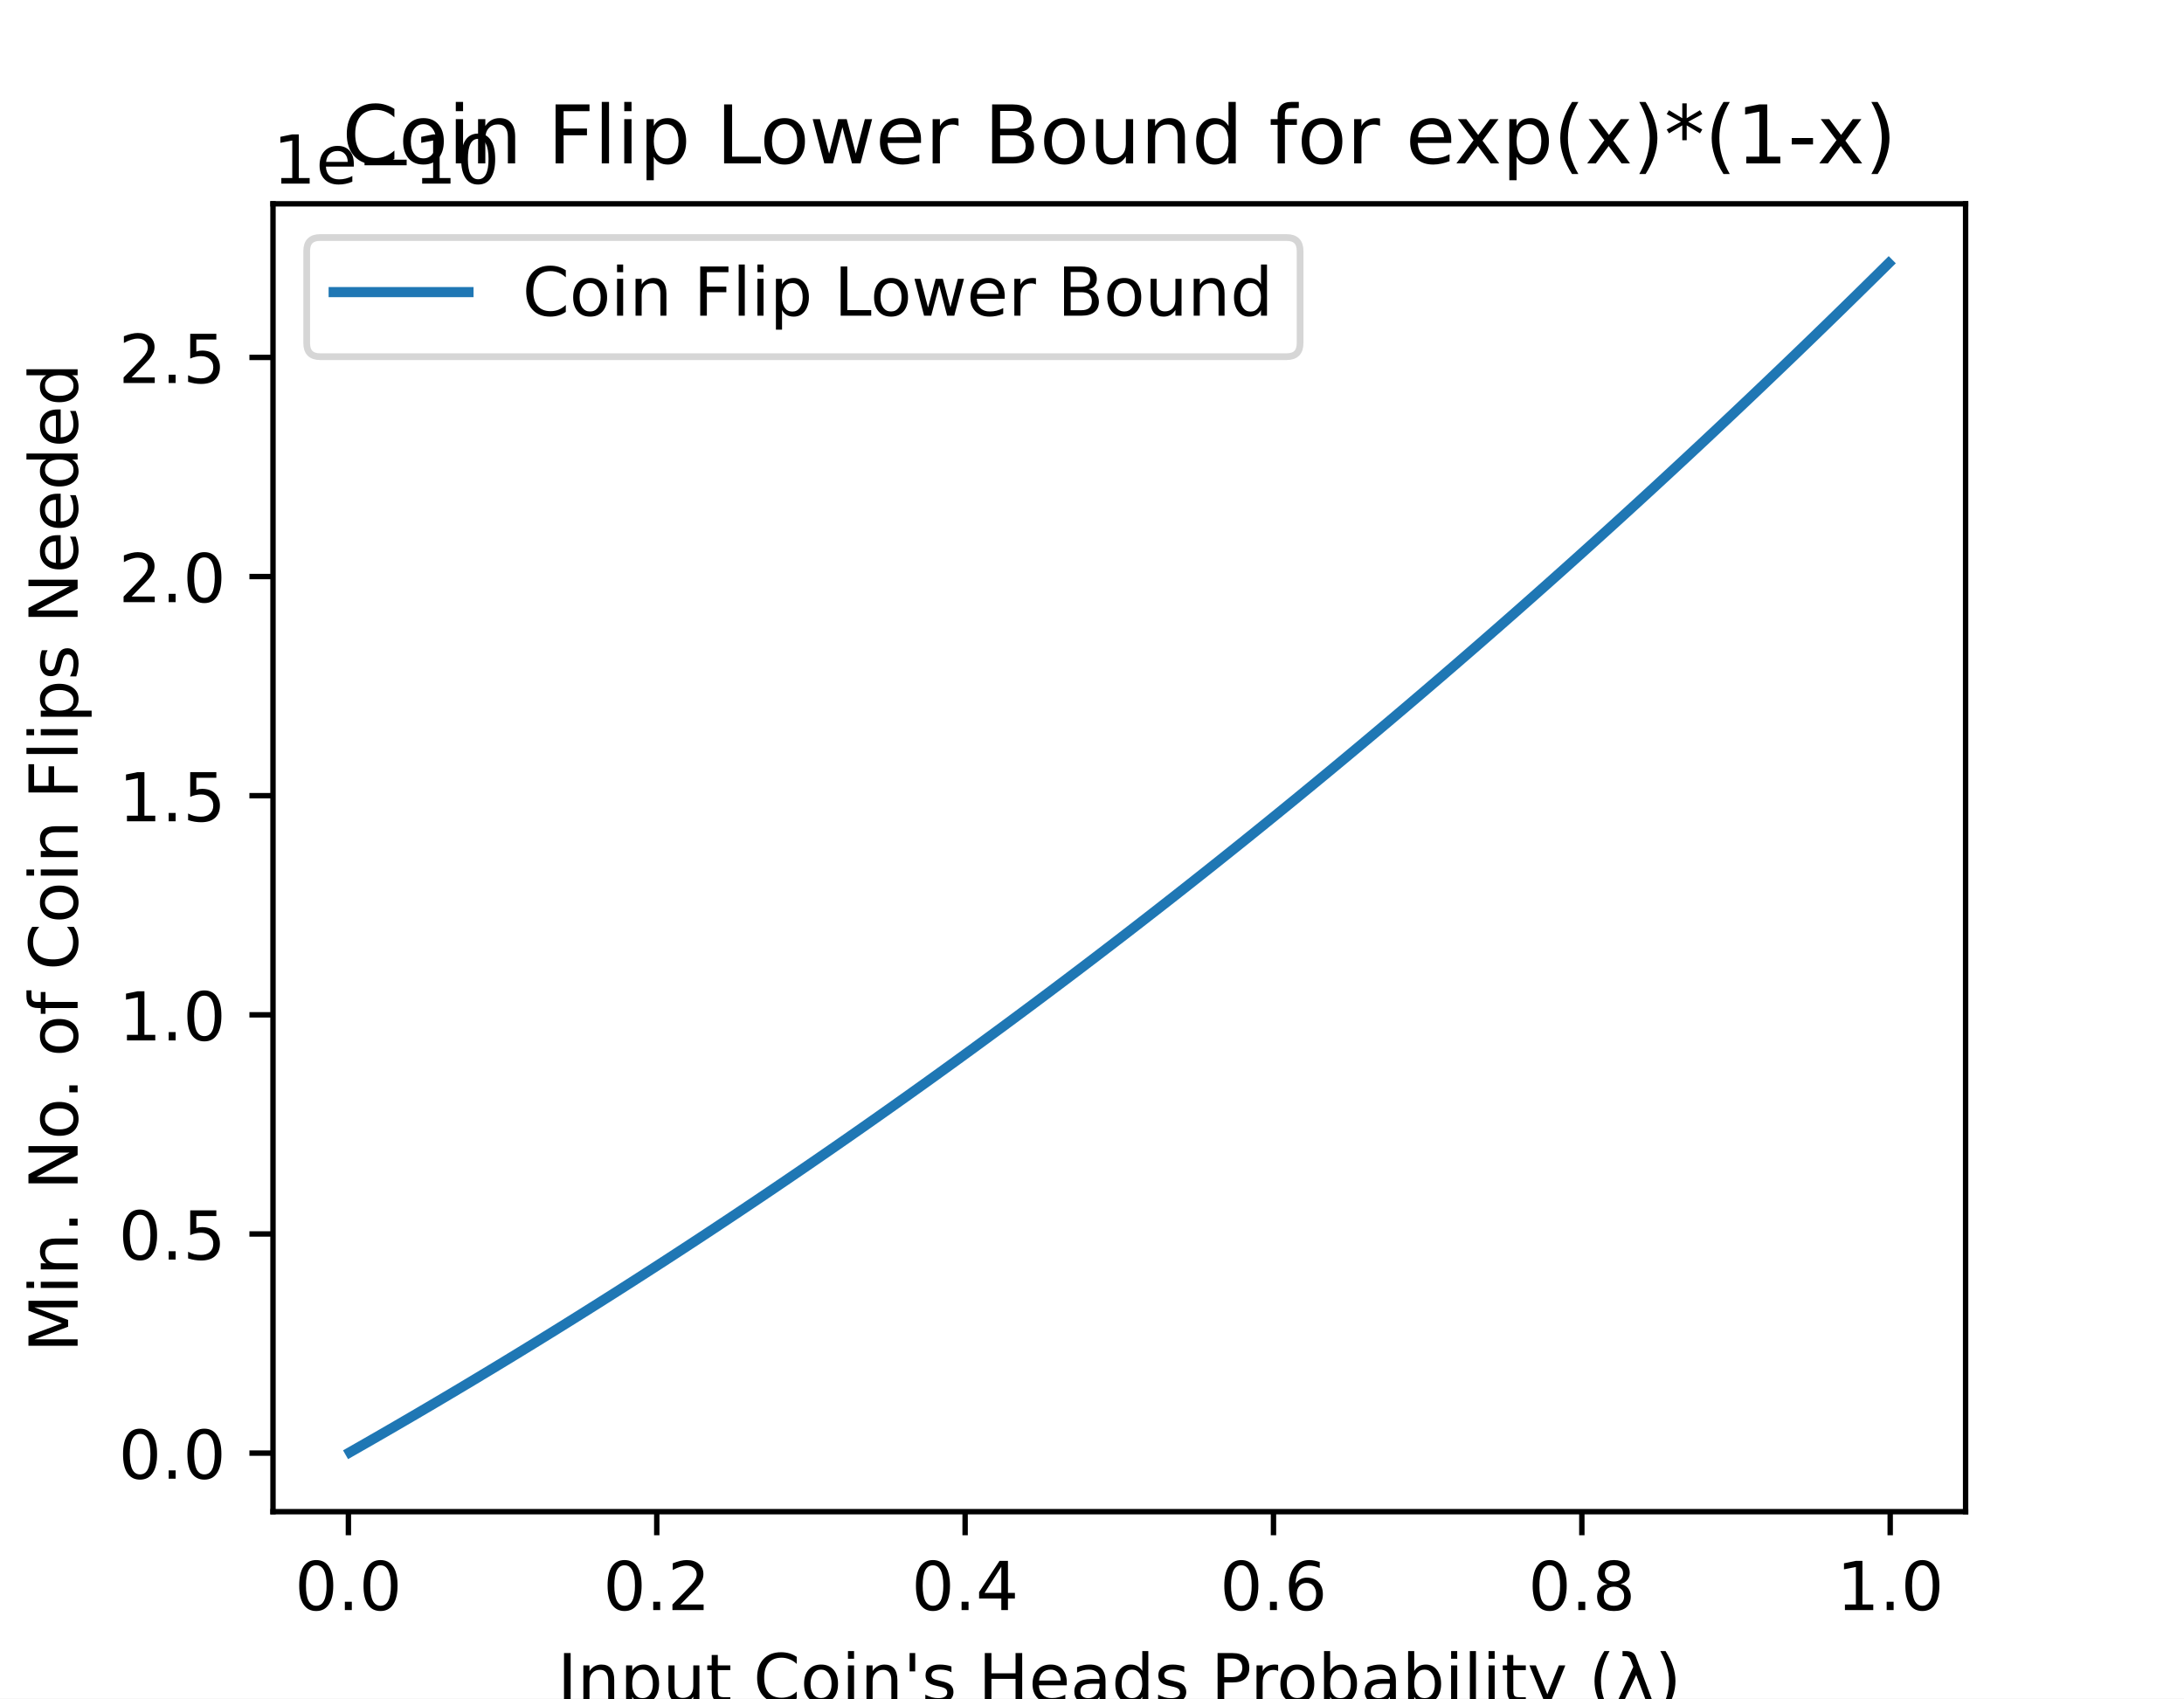
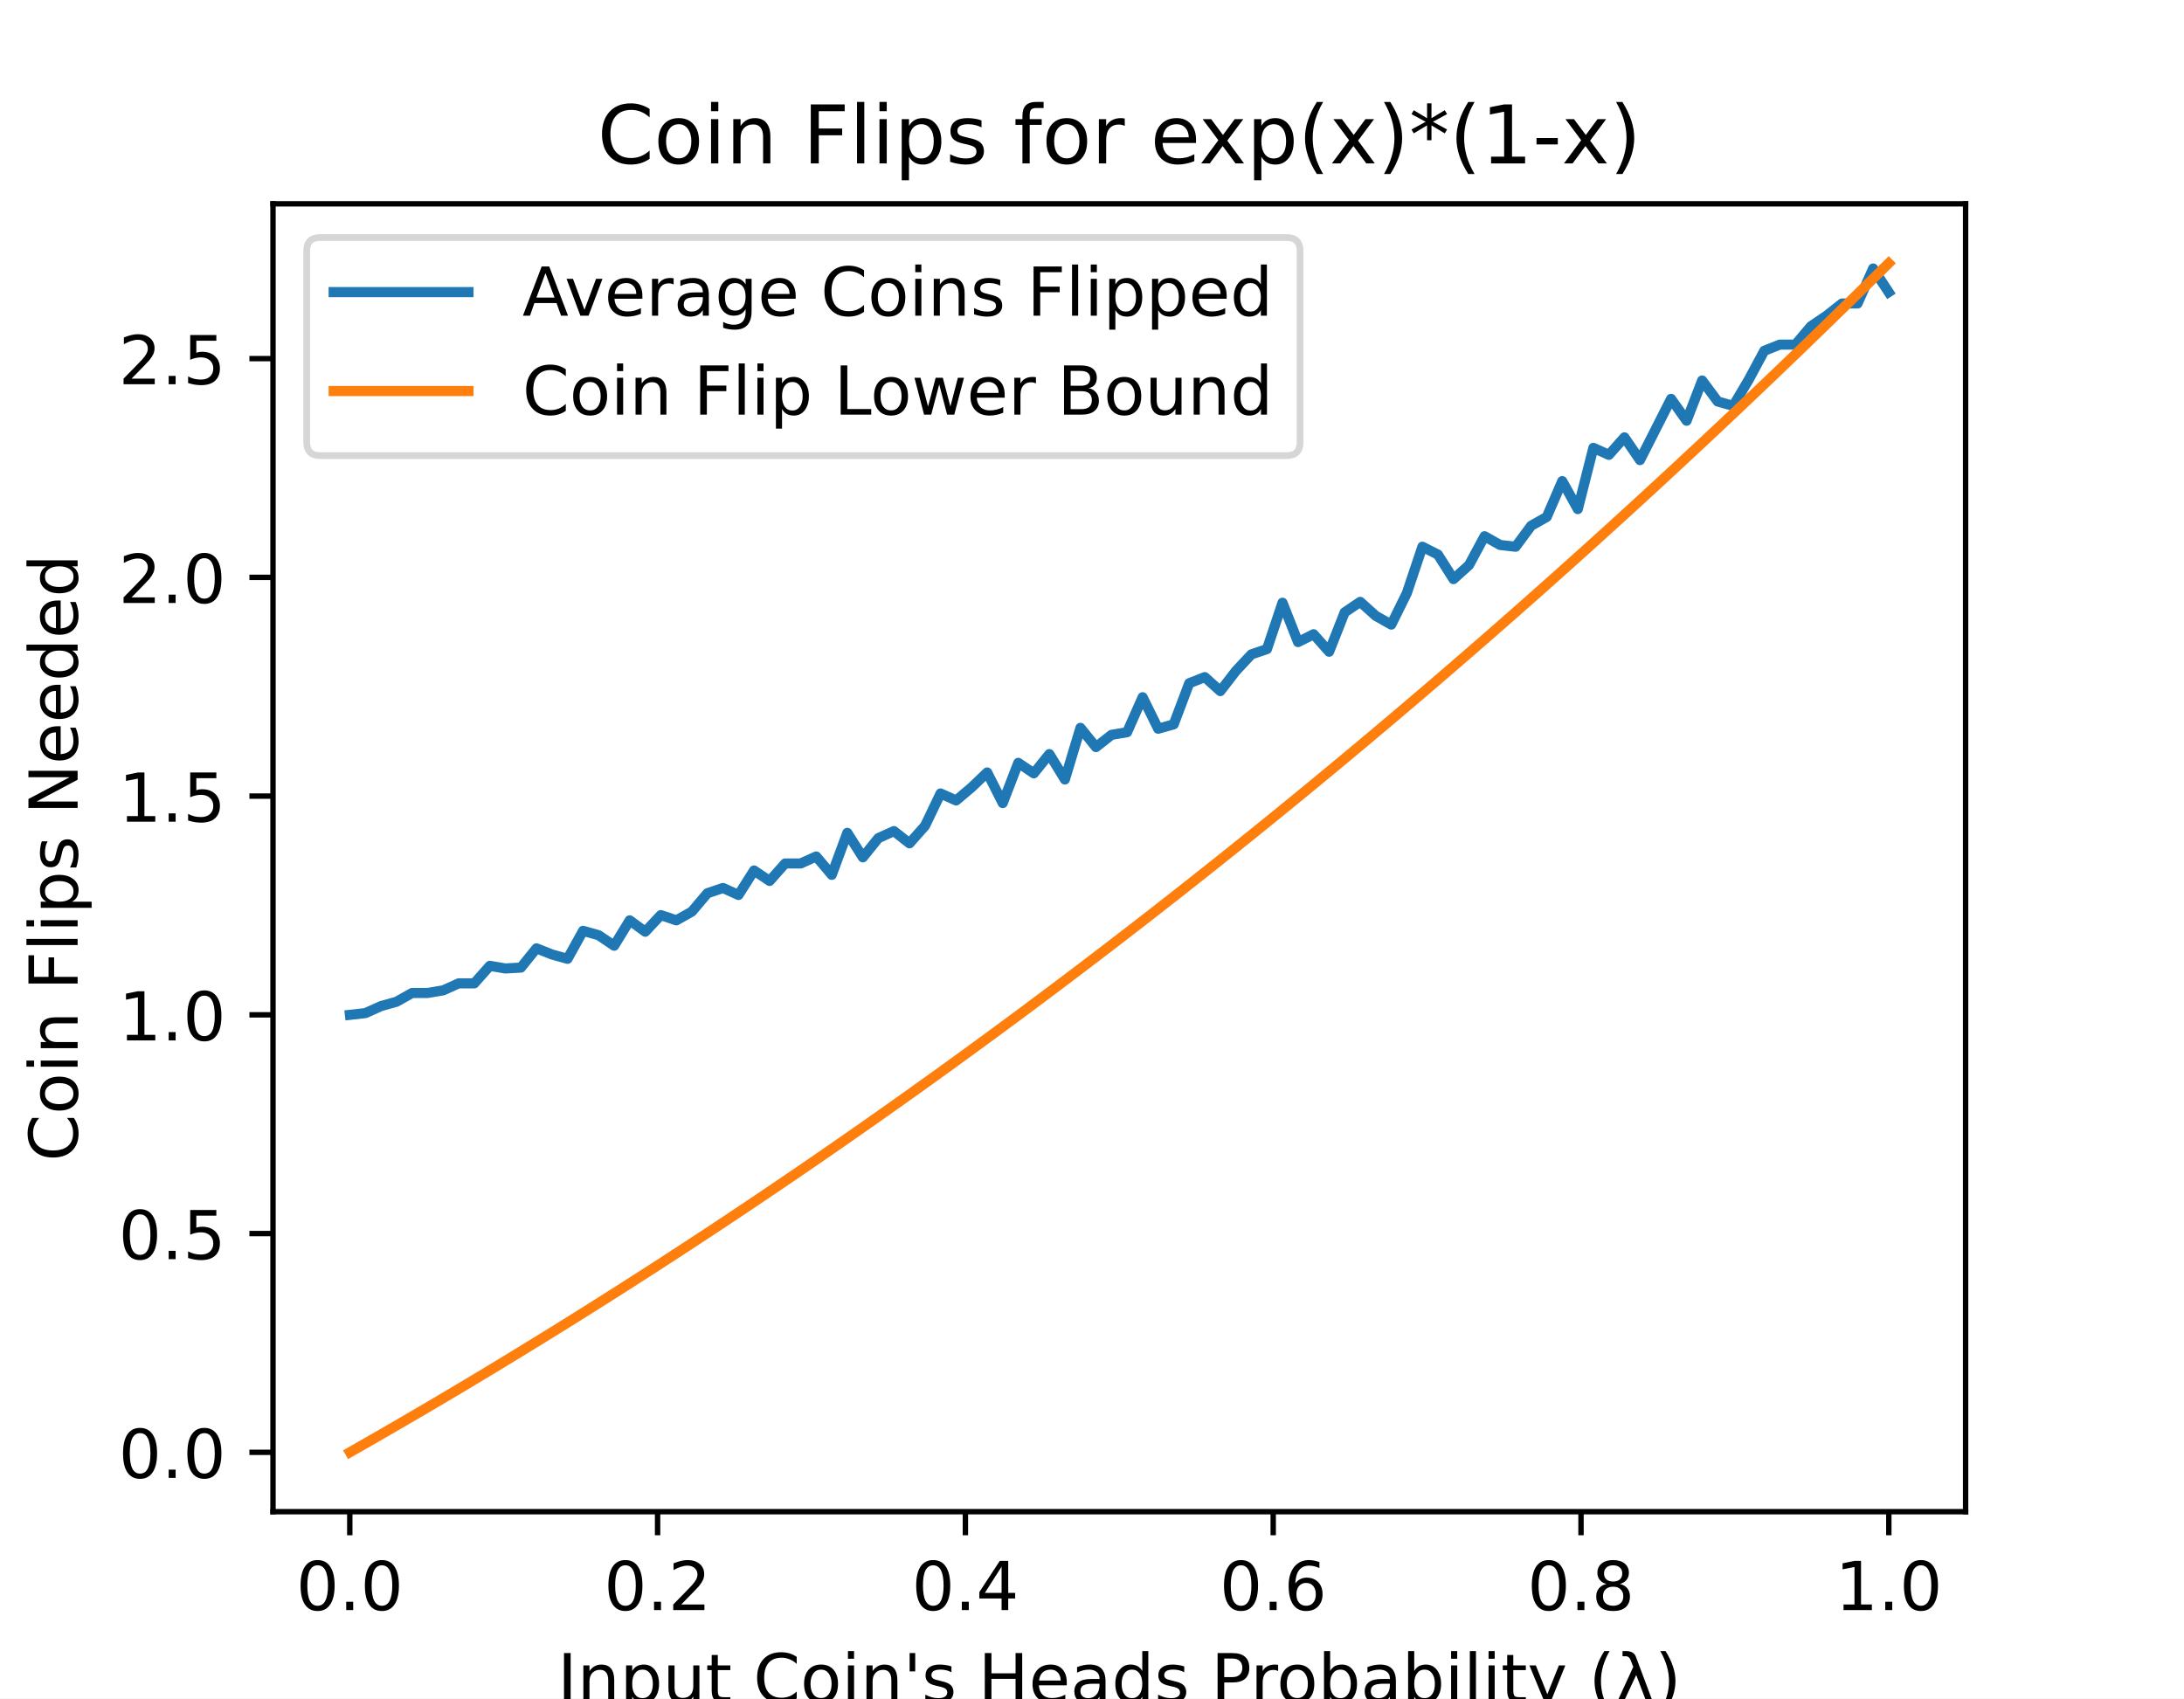
<svg xmlns="http://www.w3.org/2000/svg" xmlns:xlink="http://www.w3.org/1999/xlink" height="252pt" version="1.1" viewBox="0 0 324 252" width="324pt">
  <defs>
    <style type="text/css">
*{stroke-linecap:butt;stroke-linejoin:round;}
  </style>
  </defs>
  <g id="figure_1">
    <g id="patch_1">
      <path d="M 0 252  L 324 252  L 324 0  L 0 0  z " style="fill:#ffffff;" />
    </g>
    <g id="axes_1">
      <g id="patch_2">
        <path d="M 40.5 224.28  L 291.6 224.28  L 291.6 30.24  L 40.5 30.24  z " style="fill:#ffffff;" />
      </g>
      <g id="matplotlib.axis_1">
        <g id="xtick_1">
          <g id="line2d_1">
            <defs>
-               <path d="M 0 0  L 0 3.5  " id="m79ab971b4d" style="stroke:#000000;stroke-width:0.8;" />
+               <path d="M 0 0  L 0 3.5  " id="m1fcee06b5d" style="stroke:#000000;stroke-width:0.8;" />
            </defs>
            <g>
-               <use style="stroke:#000000;stroke-width:0.8;" x="51.685" xlink:href="#m79ab971b4d" y="224.28" />
+               <use style="stroke:#000000;stroke-width:0.8;" x="51.891" xlink:href="#m1fcee06b5d" y="224.28" />
            </g>
          </g>
          <g id="text_1">
-             <text style="font-family:DejaVu Sans;font-size:10px;font-style:normal;font-weight:normal;text-anchor:middle;" transform="rotate(-0, 51.68491, 238.8784)" x="51.685" y="238.878">0.0</text>
+             <text style="font-family:DejaVu Sans;font-size:10px;font-style:normal;font-weight:normal;text-anchor:middle;" transform="rotate(-0, 51.89081, 238.8784)" x="51.891" y="238.878">0.0</text>
          </g>
        </g>
        <g id="xtick_2">
          <g id="line2d_2">
            <g>
-               <use style="stroke:#000000;stroke-width:0.8;" x="97.431" xlink:href="#m79ab971b4d" y="224.28" />
+               <use style="stroke:#000000;stroke-width:0.8;" x="97.554" xlink:href="#m1fcee06b5d" y="224.28" />
            </g>
          </g>
          <g id="text_2">
-             <text style="font-family:DejaVu Sans;font-size:10px;font-style:normal;font-weight:normal;text-anchor:middle;" transform="rotate(-0, 97.43094, 238.8784)" x="97.431" y="238.878">0.2</text>
+             <text style="font-family:DejaVu Sans;font-size:10px;font-style:normal;font-weight:normal;text-anchor:middle;" transform="rotate(-0, 97.55448, 238.8784)" x="97.554" y="238.878">0.2</text>
          </g>
        </g>
        <g id="xtick_3">
          <g id="line2d_3">
            <g>
-               <use style="stroke:#000000;stroke-width:0.8;" x="143.177" xlink:href="#m79ab971b4d" y="224.28" />
+               <use style="stroke:#000000;stroke-width:0.8;" x="143.218" xlink:href="#m1fcee06b5d" y="224.28" />
            </g>
          </g>
          <g id="text_3">
-             <text style="font-family:DejaVu Sans;font-size:10px;font-style:normal;font-weight:normal;text-anchor:middle;" transform="rotate(-0, 143.177, 238.8784)" x="143.177" y="238.878">0.4</text>
+             <text style="font-family:DejaVu Sans;font-size:10px;font-style:normal;font-weight:normal;text-anchor:middle;" transform="rotate(-0, 143.2182, 238.8784)" x="143.218" y="238.878">0.4</text>
          </g>
        </g>
        <g id="xtick_4">
          <g id="line2d_4">
            <g>
-               <use style="stroke:#000000;stroke-width:0.8;" x="188.923" xlink:href="#m79ab971b4d" y="224.28" />
+               <use style="stroke:#000000;stroke-width:0.8;" x="188.882" xlink:href="#m1fcee06b5d" y="224.28" />
            </g>
          </g>
          <g id="text_4">
-             <text style="font-family:DejaVu Sans;font-size:10px;font-style:normal;font-weight:normal;text-anchor:middle;" transform="rotate(-0, 188.923, 238.8784)" x="188.923" y="238.878">0.6</text>
+             <text style="font-family:DejaVu Sans;font-size:10px;font-style:normal;font-weight:normal;text-anchor:middle;" transform="rotate(-0, 188.8818, 238.8784)" x="188.882" y="238.878">0.6</text>
          </g>
        </g>
        <g id="xtick_5">
          <g id="line2d_5">
            <g>
-               <use style="stroke:#000000;stroke-width:0.8;" x="234.669" xlink:href="#m79ab971b4d" y="224.28" />
+               <use style="stroke:#000000;stroke-width:0.8;" x="234.546" xlink:href="#m1fcee06b5d" y="224.28" />
            </g>
          </g>
          <g id="text_5">
-             <text style="font-family:DejaVu Sans;font-size:10px;font-style:normal;font-weight:normal;text-anchor:middle;" transform="rotate(-0, 234.6691, 238.8784)" x="234.669" y="238.878">0.8</text>
+             <text style="font-family:DejaVu Sans;font-size:10px;font-style:normal;font-weight:normal;text-anchor:middle;" transform="rotate(-0, 234.5455, 238.8784)" x="234.546" y="238.878">0.8</text>
          </g>
        </g>
        <g id="xtick_6">
          <g id="line2d_6">
            <g>
-               <use style="stroke:#000000;stroke-width:0.8;" x="280.415" xlink:href="#m79ab971b4d" y="224.28" />
+               <use style="stroke:#000000;stroke-width:0.8;" x="280.209" xlink:href="#m1fcee06b5d" y="224.28" />
            </g>
          </g>
          <g id="text_6">
-             <text style="font-family:DejaVu Sans;font-size:10px;font-style:normal;font-weight:normal;text-anchor:middle;" transform="rotate(-0, 280.4151, 238.8784)" x="280.415" y="238.878">1.0</text>
+             <text style="font-family:DejaVu Sans;font-size:10px;font-style:normal;font-weight:normal;text-anchor:middle;" transform="rotate(-0, 280.2092, 238.8784)" x="280.209" y="238.878">1.0</text>
          </g>
        </g>
        <g id="text_7">
          <text style="font-family:DejaVu Sans;font-size:10px;font-style:normal;font-weight:normal;text-anchor:middle;" transform="rotate(-0, 166.05, 252.5566)" x="166.05" y="252.557">Input Coin's Heads Probability (λ)</text>
        </g>
      </g>
      <g id="matplotlib.axis_2">
        <g id="ytick_1">
          <g id="line2d_7">
            <defs>
-               <path d="M 0 0  L -3.5 0  " id="m92fabd609e" style="stroke:#000000;stroke-width:0.8;" />
+               <path d="M 0 0  L -3.5 0  " id="ma26c7f6475" style="stroke:#000000;stroke-width:0.8;" />
            </defs>
            <g>
-               <use style="stroke:#000000;stroke-width:0.8;" x="40.5" xlink:href="#m92fabd609e" y="215.59" />
+               <use style="stroke:#000000;stroke-width:0.8;" x="40.5" xlink:href="#ma26c7f6475" y="215.473" />
            </g>
          </g>
          <g id="text_8">
-             <text style="font-family:DejaVu Sans;font-size:10px;font-style:normal;font-weight:normal;text-anchor:end;" transform="rotate(-0, 33.5, 219.3893)" x="33.5" y="219.389">0.0</text>
+             <text style="font-family:DejaVu Sans;font-size:10px;font-style:normal;font-weight:normal;text-anchor:end;" transform="rotate(-0, 33.5, 219.2722)" x="33.5" y="219.272">0.0</text>
          </g>
        </g>
        <g id="ytick_2">
          <g id="line2d_8">
            <g>
-               <use style="stroke:#000000;stroke-width:0.8;" x="40.5" xlink:href="#m92fabd609e" y="183.078" />
+               <use style="stroke:#000000;stroke-width:0.8;" x="40.5" xlink:href="#ma26c7f6475" y="183.019" />
            </g>
          </g>
          <g id="text_9">
-             <text style="font-family:DejaVu Sans;font-size:10px;font-style:normal;font-weight:normal;text-anchor:end;" transform="rotate(-0, 33.5, 186.8768)" x="33.5" y="186.877">0.5</text>
+             <text style="font-family:DejaVu Sans;font-size:10px;font-style:normal;font-weight:normal;text-anchor:end;" transform="rotate(-0, 33.5, 186.8187)" x="33.5" y="186.819">0.5</text>
          </g>
        </g>
        <g id="ytick_3">
          <g id="line2d_9">
            <g>
-               <use style="stroke:#000000;stroke-width:0.8;" x="40.5" xlink:href="#m92fabd609e" y="150.565" />
+               <use style="stroke:#000000;stroke-width:0.8;" x="40.5" xlink:href="#ma26c7f6475" y="150.566" />
            </g>
          </g>
          <g id="text_10">
-             <text style="font-family:DejaVu Sans;font-size:10px;font-style:normal;font-weight:normal;text-anchor:end;" transform="rotate(-0, 33.5, 154.3642)" x="33.5" y="154.364">1.0</text>
+             <text style="font-family:DejaVu Sans;font-size:10px;font-style:normal;font-weight:normal;text-anchor:end;" transform="rotate(-0, 33.5, 154.3652)" x="33.5" y="154.365">1.0</text>
          </g>
        </g>
        <g id="ytick_4">
          <g id="line2d_10">
            <g>
-               <use style="stroke:#000000;stroke-width:0.8;" x="40.5" xlink:href="#m92fabd609e" y="118.052" />
+               <use style="stroke:#000000;stroke-width:0.8;" x="40.5" xlink:href="#ma26c7f6475" y="118.112" />
            </g>
          </g>
          <g id="text_11">
-             <text style="font-family:DejaVu Sans;font-size:10px;font-style:normal;font-weight:normal;text-anchor:end;" transform="rotate(-0, 33.5, 121.8516)" x="33.5" y="121.852">1.5</text>
+             <text style="font-family:DejaVu Sans;font-size:10px;font-style:normal;font-weight:normal;text-anchor:end;" transform="rotate(-0, 33.5, 121.9117)" x="33.5" y="121.912">1.5</text>
          </g>
        </g>
        <g id="ytick_5">
          <g id="line2d_11">
            <g>
-               <use style="stroke:#000000;stroke-width:0.8;" x="40.5" xlink:href="#m92fabd609e" y="85.54" />
+               <use style="stroke:#000000;stroke-width:0.8;" x="40.5" xlink:href="#ma26c7f6475" y="85.659" />
            </g>
          </g>
          <g id="text_12">
-             <text style="font-family:DejaVu Sans;font-size:10px;font-style:normal;font-weight:normal;text-anchor:end;" transform="rotate(-0, 33.5, 89.33908)" x="33.5" y="89.339">2.0</text>
+             <text style="font-family:DejaVu Sans;font-size:10px;font-style:normal;font-weight:normal;text-anchor:end;" transform="rotate(-0, 33.5, 89.45815)" x="33.5" y="89.458">2.0</text>
          </g>
        </g>
        <g id="ytick_6">
          <g id="line2d_12">
            <g>
-               <use style="stroke:#000000;stroke-width:0.8;" x="40.5" xlink:href="#m92fabd609e" y="53.027" />
+               <use style="stroke:#000000;stroke-width:0.8;" x="40.5" xlink:href="#ma26c7f6475" y="53.205" />
            </g>
          </g>
          <g id="text_13">
-             <text style="font-family:DejaVu Sans;font-size:10px;font-style:normal;font-weight:normal;text-anchor:end;" transform="rotate(-0, 33.5, 56.82652)" x="33.5" y="56.827">2.5</text>
+             <text style="font-family:DejaVu Sans;font-size:10px;font-style:normal;font-weight:normal;text-anchor:end;" transform="rotate(-0, 33.5, 57.00463)" x="33.5" y="57.005">2.5</text>
          </g>
        </g>
        <g id="text_14">
-           <text style="font-family:DejaVu Sans;font-size:10px;font-style:normal;font-weight:normal;text-anchor:middle;" transform="rotate(-90, 11.51719, 127.26)" x="11.517" y="127.26">Min. No. of Coin Flips Needed</text>
-         </g>
-         <g id="text_15">
-           <text style="font-family:DejaVu Sans;font-size:10px;font-style:normal;font-weight:normal;text-anchor:start;" transform="rotate(-0, 40.5, 27.24)" x="40.5" y="27.24">1e−10</text>
+           <text style="font-family:DejaVu Sans;font-size:10px;font-style:normal;font-weight:normal;text-anchor:middle;" transform="rotate(-90, 11.51719, 127.26)" x="11.517" y="127.26">Coin Flips Needed</text>
        </g>
      </g>
      <g id="line2d_13">
-         <path clip-path="url(#pf466d3374f)" d="M 51.914 215.46  L 54.219 214.144  L 56.525 212.819  L 58.831 211.485  L 61.137 210.142  L 63.443 208.79  L 65.748 207.429  L 68.054 206.06  L 70.36 204.681  L 72.666 203.293  L 74.971 201.897  L 77.277 200.491  L 79.583 199.077  L 81.889 197.653  L 84.195 196.22  L 86.5 194.778  L 88.806 193.327  L 91.112 191.867  L 93.418 190.397  L 95.724 188.918  L 98.029 187.431  L 100.335 185.933  L 102.641 184.427  L 104.947 182.911  L 107.252 181.386  L 109.558 179.852  L 111.864 178.308  L 114.17 176.755  L 116.476 175.193  L 118.781 173.621  L 121.087 172.04  L 123.393 170.449  L 125.699 168.849  L 128.005 167.239  L 130.31 165.62  L 132.616 163.991  L 134.922 162.353  L 137.228 160.705  L 139.533 159.048  L 141.839 157.381  L 144.145 155.704  L 146.451 154.018  L 148.757 152.322  L 151.062 150.616  L 153.368 148.901  L 155.674 147.175  L 157.98 145.441  L 160.286 143.696  L 162.591 141.942  L 164.897 140.177  L 167.203 138.403  L 169.509 136.619  L 171.814 134.826  L 174.12 133.022  L 176.426 131.208  L 178.732 129.385  L 181.038 127.551  L 183.343 125.708  L 185.649 123.855  L 187.955 121.991  L 190.261 120.118  L 192.567 118.235  L 194.872 116.341  L 197.178 114.438  L 199.484 112.524  L 201.79 110.601  L 204.095 108.667  L 206.401 106.723  L 208.707 104.769  L 211.013 102.804  L 213.319 100.83  L 215.624 98.845  L 217.93 96.85  L 220.236 94.845  L 222.542 92.83  L 224.848 90.804  L 227.153 88.768  L 229.459 86.722  L 231.765 84.665  L 234.071 82.598  L 236.376 80.521  L 238.682 78.433  L 240.988 76.335  L 243.294 74.227  L 245.6 72.108  L 247.905 69.978  L 250.211 67.838  L 252.517 65.688  L 254.823 63.527  L 257.129 61.356  L 259.434 59.174  L 261.74 56.981  L 264.046 54.778  L 266.352 52.565  L 268.657 50.341  L 270.963 48.106  L 273.269 45.86  L 275.575 43.604  L 277.881 41.337  L 280.186 39.06  " style="fill:none;stroke:#1f77b4;stroke-linecap:square;stroke-width:1.5;" />
+         <path clip-path="url(#pbcc0d6d734)" d="M 51.914 150.566  L 54.219 150.306  L 56.525 149.268  L 58.831 148.619  L 61.137 147.321  L 63.443 147.321  L 65.748 146.931  L 68.054 145.893  L 70.36 145.893  L 72.666 143.296  L 74.971 143.686  L 77.277 143.556  L 79.583 140.7  L 81.889 141.609  L 84.195 142.258  L 86.5 138.104  L 88.806 138.753  L 91.112 140.311  L 93.418 136.546  L 95.724 138.234  L 98.029 135.767  L 100.335 136.546  L 102.641 135.248  L 104.947 132.522  L 107.252 131.743  L 109.558 132.781  L 111.864 129.147  L 114.17 130.704  L 116.476 128.108  L 118.781 128.108  L 121.087 127.07  L 123.393 129.796  L 125.699 123.565  L 128.005 127.199  L 130.31 124.344  L 132.616 123.305  L 134.922 125.122  L 137.228 122.526  L 139.533 117.723  L 141.839 118.762  L 144.145 116.814  L 146.451 114.607  L 148.757 119.151  L 151.062 113.18  L 153.368 114.737  L 155.674 111.881  L 157.98 115.646  L 160.286 107.987  L 162.591 110.843  L 164.897 109.025  L 167.203 108.636  L 169.509 103.443  L 171.814 108.117  L 174.12 107.468  L 176.426 101.366  L 178.732 100.458  L 181.038 102.535  L 183.343 99.549  L 185.649 97.083  L 187.955 96.304  L 190.261 89.424  L 192.567 95.265  L 194.872 94.097  L 197.178 96.693  L 199.484 90.851  L 201.79 89.294  L 204.095 91.371  L 206.401 92.669  L 208.707 87.996  L 211.013 81.115  L 213.319 82.284  L 215.624 85.919  L 217.93 83.842  L 220.236 79.558  L 222.542 80.856  L 224.848 81.115  L 227.153 78  L 229.459 76.702  L 231.765 71.379  L 234.071 75.533  L 236.376 66.446  L 238.682 67.485  L 240.988 64.889  L 243.294 68.264  L 245.6 63.72  L 247.905 59.177  L 250.211 62.422  L 252.517 56.451  L 254.823 59.566  L 257.129 60.215  L 259.434 56.321  L 261.74 52.037  L 264.046 51.128  L 266.352 51.128  L 268.657 48.402  L 270.963 46.845  L 273.269 45.027  L 275.575 45.027  L 277.881 39.835  L 280.186 43.34  " style="fill:none;stroke:#1f77b4;stroke-linecap:square;stroke-width:1.5;" />
+       </g>
+       <g id="line2d_14">
+         <path clip-path="url(#pbcc0d6d734)" d="M 51.914 215.46  L 54.219 214.145  L 56.525 212.82  L 58.831 211.487  L 61.137 210.145  L 63.443 208.794  L 65.748 207.434  L 68.054 206.065  L 70.36 204.687  L 72.666 203.3  L 74.971 201.904  L 77.277 200.499  L 79.583 199.085  L 81.889 197.662  L 84.195 196.23  L 86.5 194.788  L 88.806 193.338  L 91.112 191.878  L 93.418 190.409  L 95.724 188.931  L 98.029 187.444  L 100.335 185.947  L 102.641 184.441  L 104.947 182.926  L 107.252 181.402  L 109.558 179.868  L 111.864 178.324  L 114.17 176.772  L 116.476 175.21  L 118.781 173.638  L 121.087 172.057  L 123.393 170.467  L 125.699 168.867  L 128.005 167.258  L 130.31 165.639  L 132.616 164.011  L 134.922 162.373  L 137.228 160.725  L 139.533 159.068  L 141.839 157.401  L 144.145 155.724  L 146.451 154.038  L 148.757 152.342  L 151.062 150.637  L 153.368 148.922  L 155.674 147.197  L 157.98 145.462  L 160.286 143.717  L 162.591 141.963  L 164.897 140.199  L 167.203 138.425  L 169.509 136.641  L 171.814 134.847  L 174.12 133.043  L 176.426 131.23  L 178.732 129.406  L 181.038 127.573  L 183.343 125.729  L 185.649 123.876  L 187.955 122.012  L 190.261 120.139  L 192.567 118.255  L 194.872 116.362  L 197.178 114.458  L 199.484 112.544  L 201.79 110.62  L 204.095 108.686  L 206.401 106.742  L 208.707 104.788  L 211.013 102.823  L 213.319 100.848  L 215.624 98.863  L 217.93 96.868  L 220.236 94.862  L 222.542 92.847  L 224.848 90.82  L 227.153 88.784  L 229.459 86.737  L 231.765 84.68  L 234.071 82.613  L 236.376 80.535  L 238.682 78.447  L 240.988 76.348  L 243.294 74.239  L 245.6 72.119  L 247.905 69.989  L 250.211 67.849  L 252.517 65.698  L 254.823 63.536  L 257.129 61.364  L 259.434 59.181  L 261.74 56.988  L 264.046 54.784  L 266.352 52.57  L 268.657 50.345  L 270.963 48.109  L 273.269 45.863  L 275.575 43.606  L 277.881 41.338  L 280.186 39.06  " style="fill:none;stroke:#ff7f0e;stroke-linecap:square;stroke-width:1.5;" />
      </g>
      <g id="patch_3">
        <path d="M 40.5 224.28  L 40.5 30.24  " style="fill:none;stroke:#000000;stroke-linecap:square;stroke-linejoin:miter;stroke-width:0.8;" />
      </g>
      <g id="patch_4">
        <path d="M 291.6 224.28  L 291.6 30.24  " style="fill:none;stroke:#000000;stroke-linecap:square;stroke-linejoin:miter;stroke-width:0.8;" />
      </g>
      <g id="patch_5">
        <path d="M 40.5 224.28  L 291.6 224.28  " style="fill:none;stroke:#000000;stroke-linecap:square;stroke-linejoin:miter;stroke-width:0.8;" />
      </g>
      <g id="patch_6">
        <path d="M 40.5 30.24  L 291.6 30.24  " style="fill:none;stroke:#000000;stroke-linecap:square;stroke-linejoin:miter;stroke-width:0.8;" />
      </g>
-       <g id="text_16">
-         <text style="font-family:DejaVu Sans;font-size:12px;font-style:normal;font-weight:normal;text-anchor:middle;" transform="rotate(-0, 166.05, 24.24)" x="166.05" y="24.24">Coin Flip Lower Bound for exp(x)*(1-x)</text>
+       <g id="text_15">
+         <text style="font-family:DejaVu Sans;font-size:12px;font-style:normal;font-weight:normal;text-anchor:middle;" transform="rotate(-0, 166.05, 24.24)" x="166.05" y="24.24">Coin Flips for exp(x)*(1-x)</text>
      </g>
      <g id="legend_1">
        <g id="patch_7">
-           <path d="M 47.5 52.918  L 190.869 52.918  Q 192.869 52.918 192.869 50.918  L 192.869 37.24  Q 192.869 35.24 190.869 35.24  L 47.5 35.24  Q 45.5 35.24 45.5 37.24  L 45.5 50.918  Q 45.5 52.918 47.5 52.918  z " style="fill:#ffffff;opacity:0.8;stroke:#cccccc;stroke-linejoin:miter;" />
+           <path d="M 47.5 67.596  L 190.869 67.596  Q 192.869 67.596 192.869 65.596  L 192.869 37.24  Q 192.869 35.24 190.869 35.24  L 47.5 35.24  Q 45.5 35.24 45.5 37.24  L 45.5 65.596  Q 45.5 67.596 47.5 67.596  z " style="fill:#ffffff;opacity:0.8;stroke:#cccccc;stroke-linejoin:miter;" />
        </g>
-         <g id="line2d_14">
+         <g id="line2d_15">
          <path d="M 49.5 43.338  L 69.5 43.338  " style="fill:none;stroke:#1f77b4;stroke-linecap:square;stroke-width:1.5;" />
        </g>
-         <g id="line2d_15" />
+         <g id="line2d_16" />
+         <g id="text_16">
+           <text style="font-family:DejaVu Sans;font-size:10px;font-style:normal;font-weight:normal;text-anchor:start;" transform="rotate(-0, 77.5, 46.83844)" x="77.5" y="46.838">Average Coins Flipped</text>
+         </g>
+         <g id="line2d_17">
+           <path d="M 49.5 58.017  L 69.5 58.017  " style="fill:none;stroke:#ff7f0e;stroke-linecap:square;stroke-width:1.5;" />
+         </g>
+         <g id="line2d_18" />
        <g id="text_17">
-           <text style="font-family:DejaVu Sans;font-size:10px;font-style:normal;font-weight:normal;text-anchor:start;" transform="rotate(-0, 77.5, 46.83844)" x="77.5" y="46.838">Coin Flip Lower Bound</text>
+           <text style="font-family:DejaVu Sans;font-size:10px;font-style:normal;font-weight:normal;text-anchor:start;" transform="rotate(-0, 77.5, 61.51656)" x="77.5" y="61.517">Coin Flip Lower Bound</text>
        </g>
      </g>
    </g>
  </g>
  <defs>
-     <clipPath id="pf466d3374f">
+     <clipPath id="pbcc0d6d734">
      <rect height="194.04" width="251.1" x="40.5" y="30.24" />
    </clipPath>
  </defs>
</svg>
